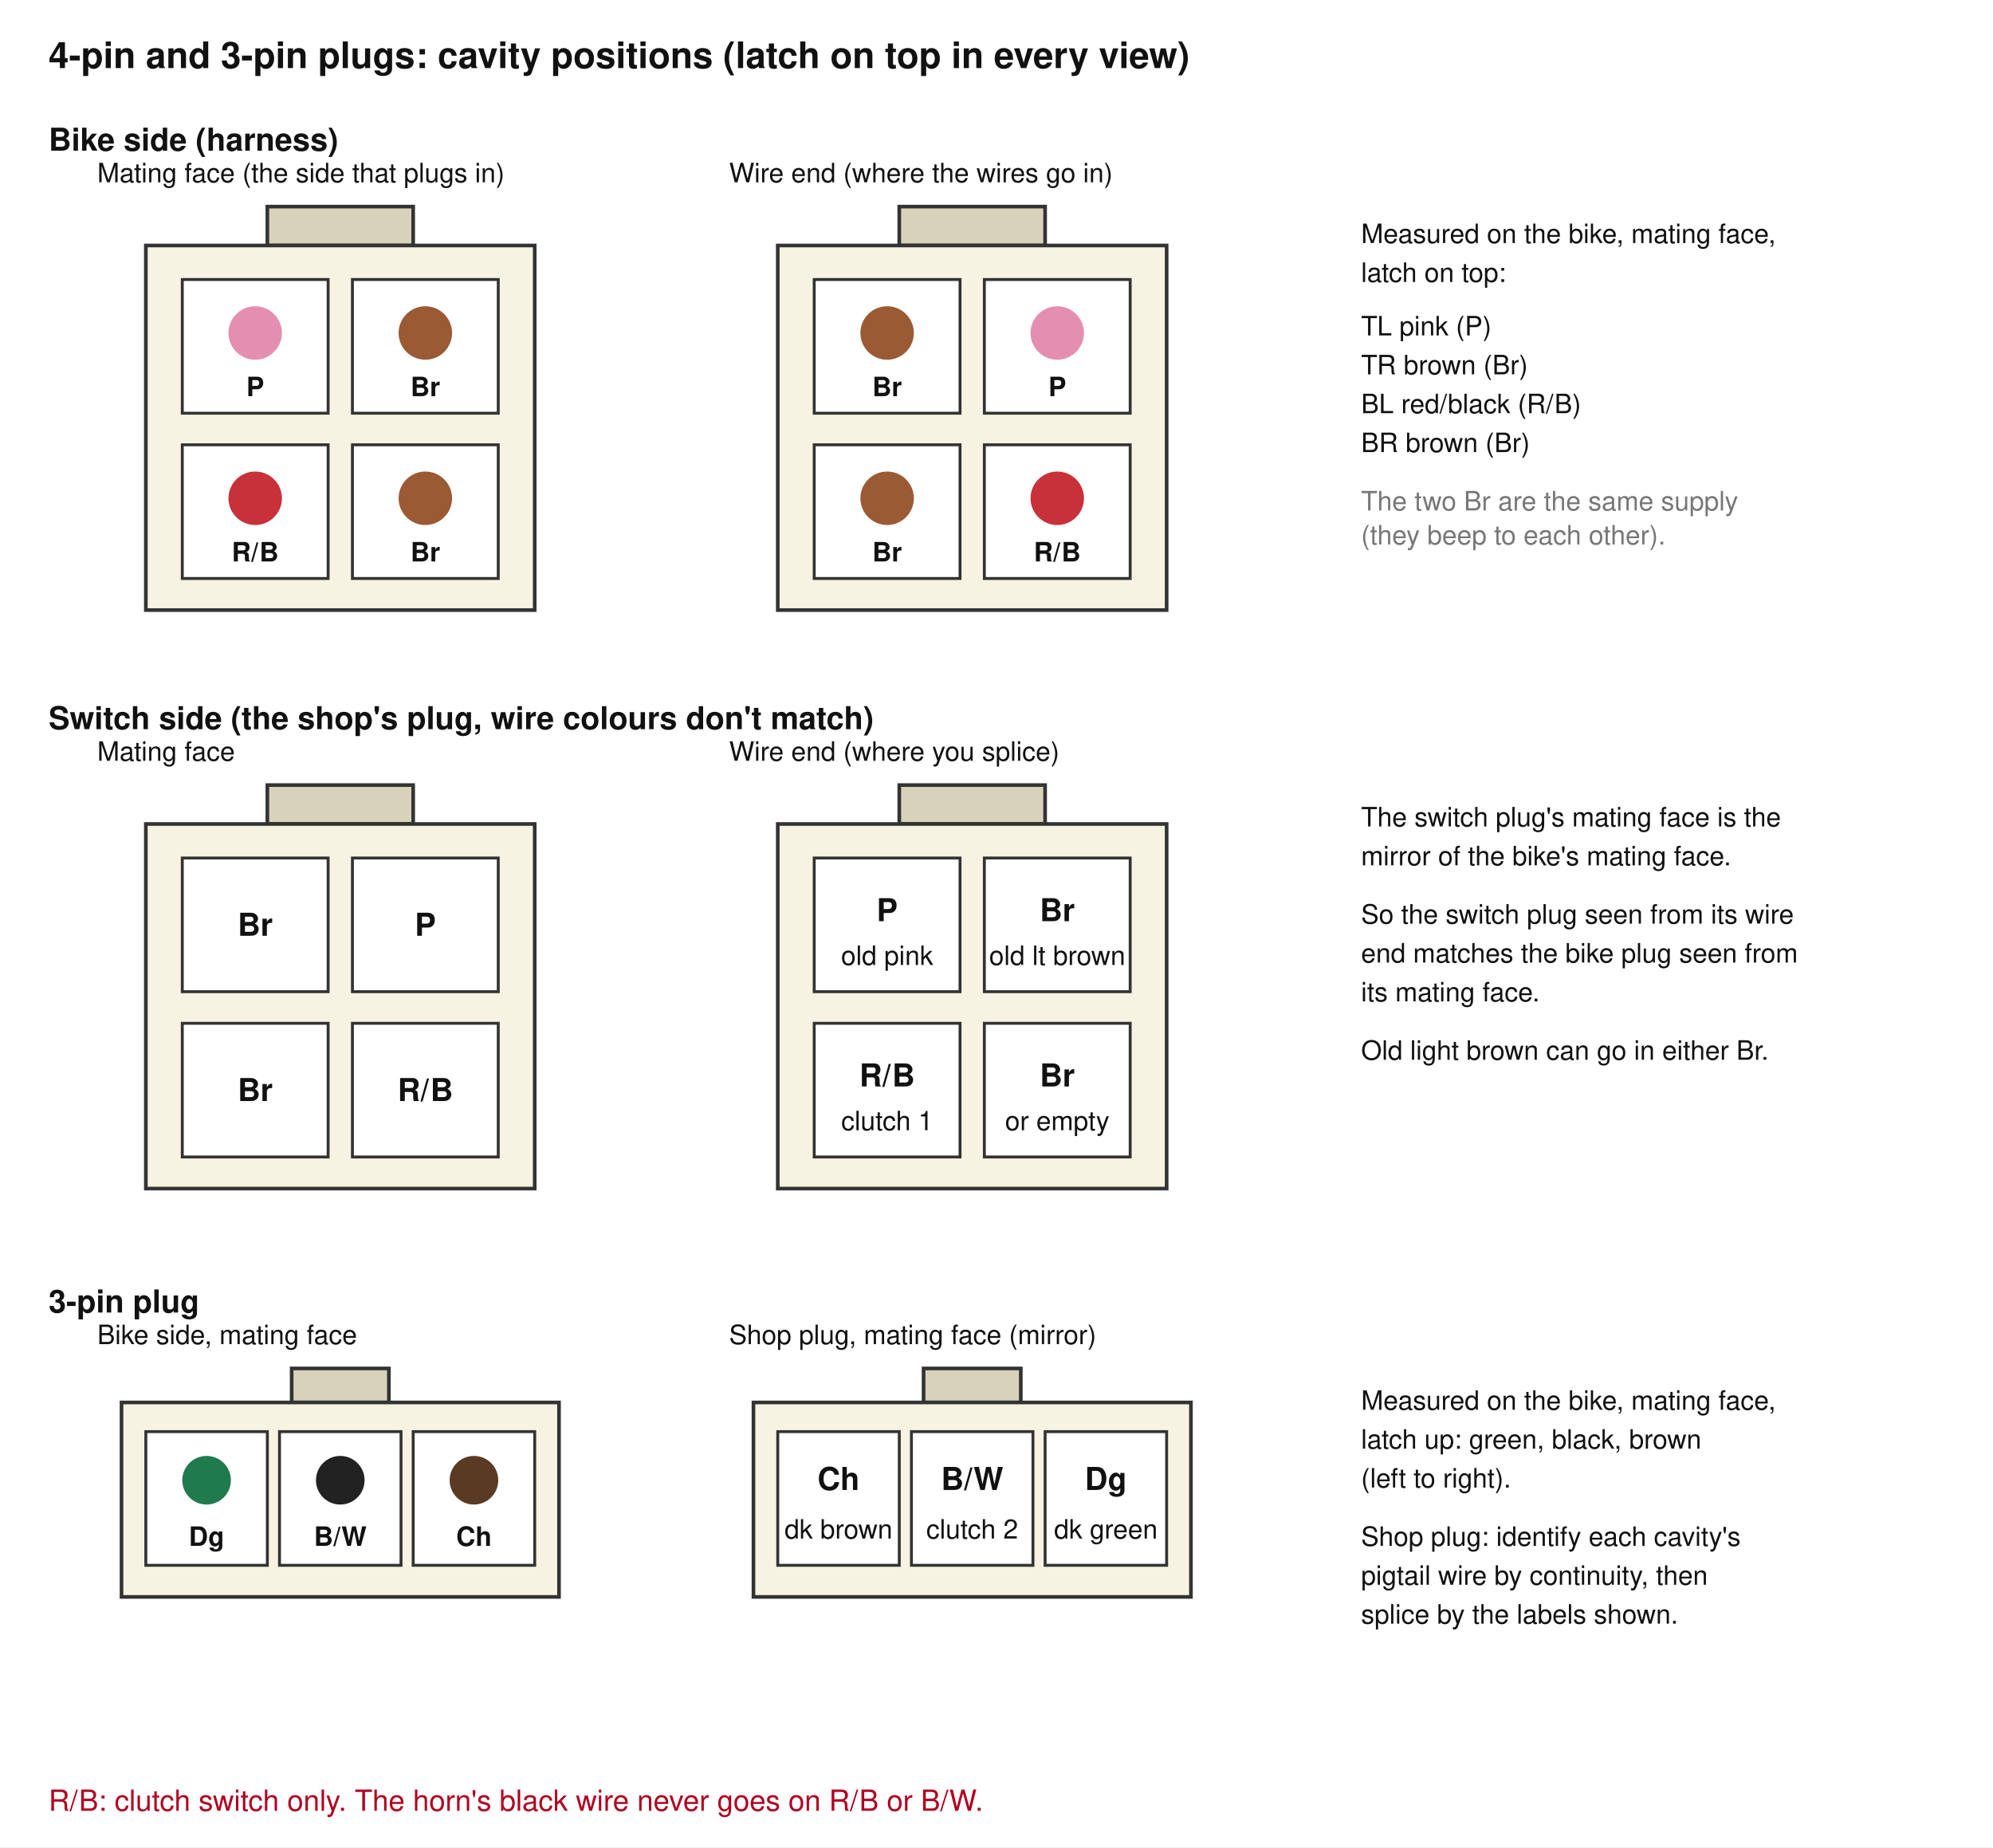
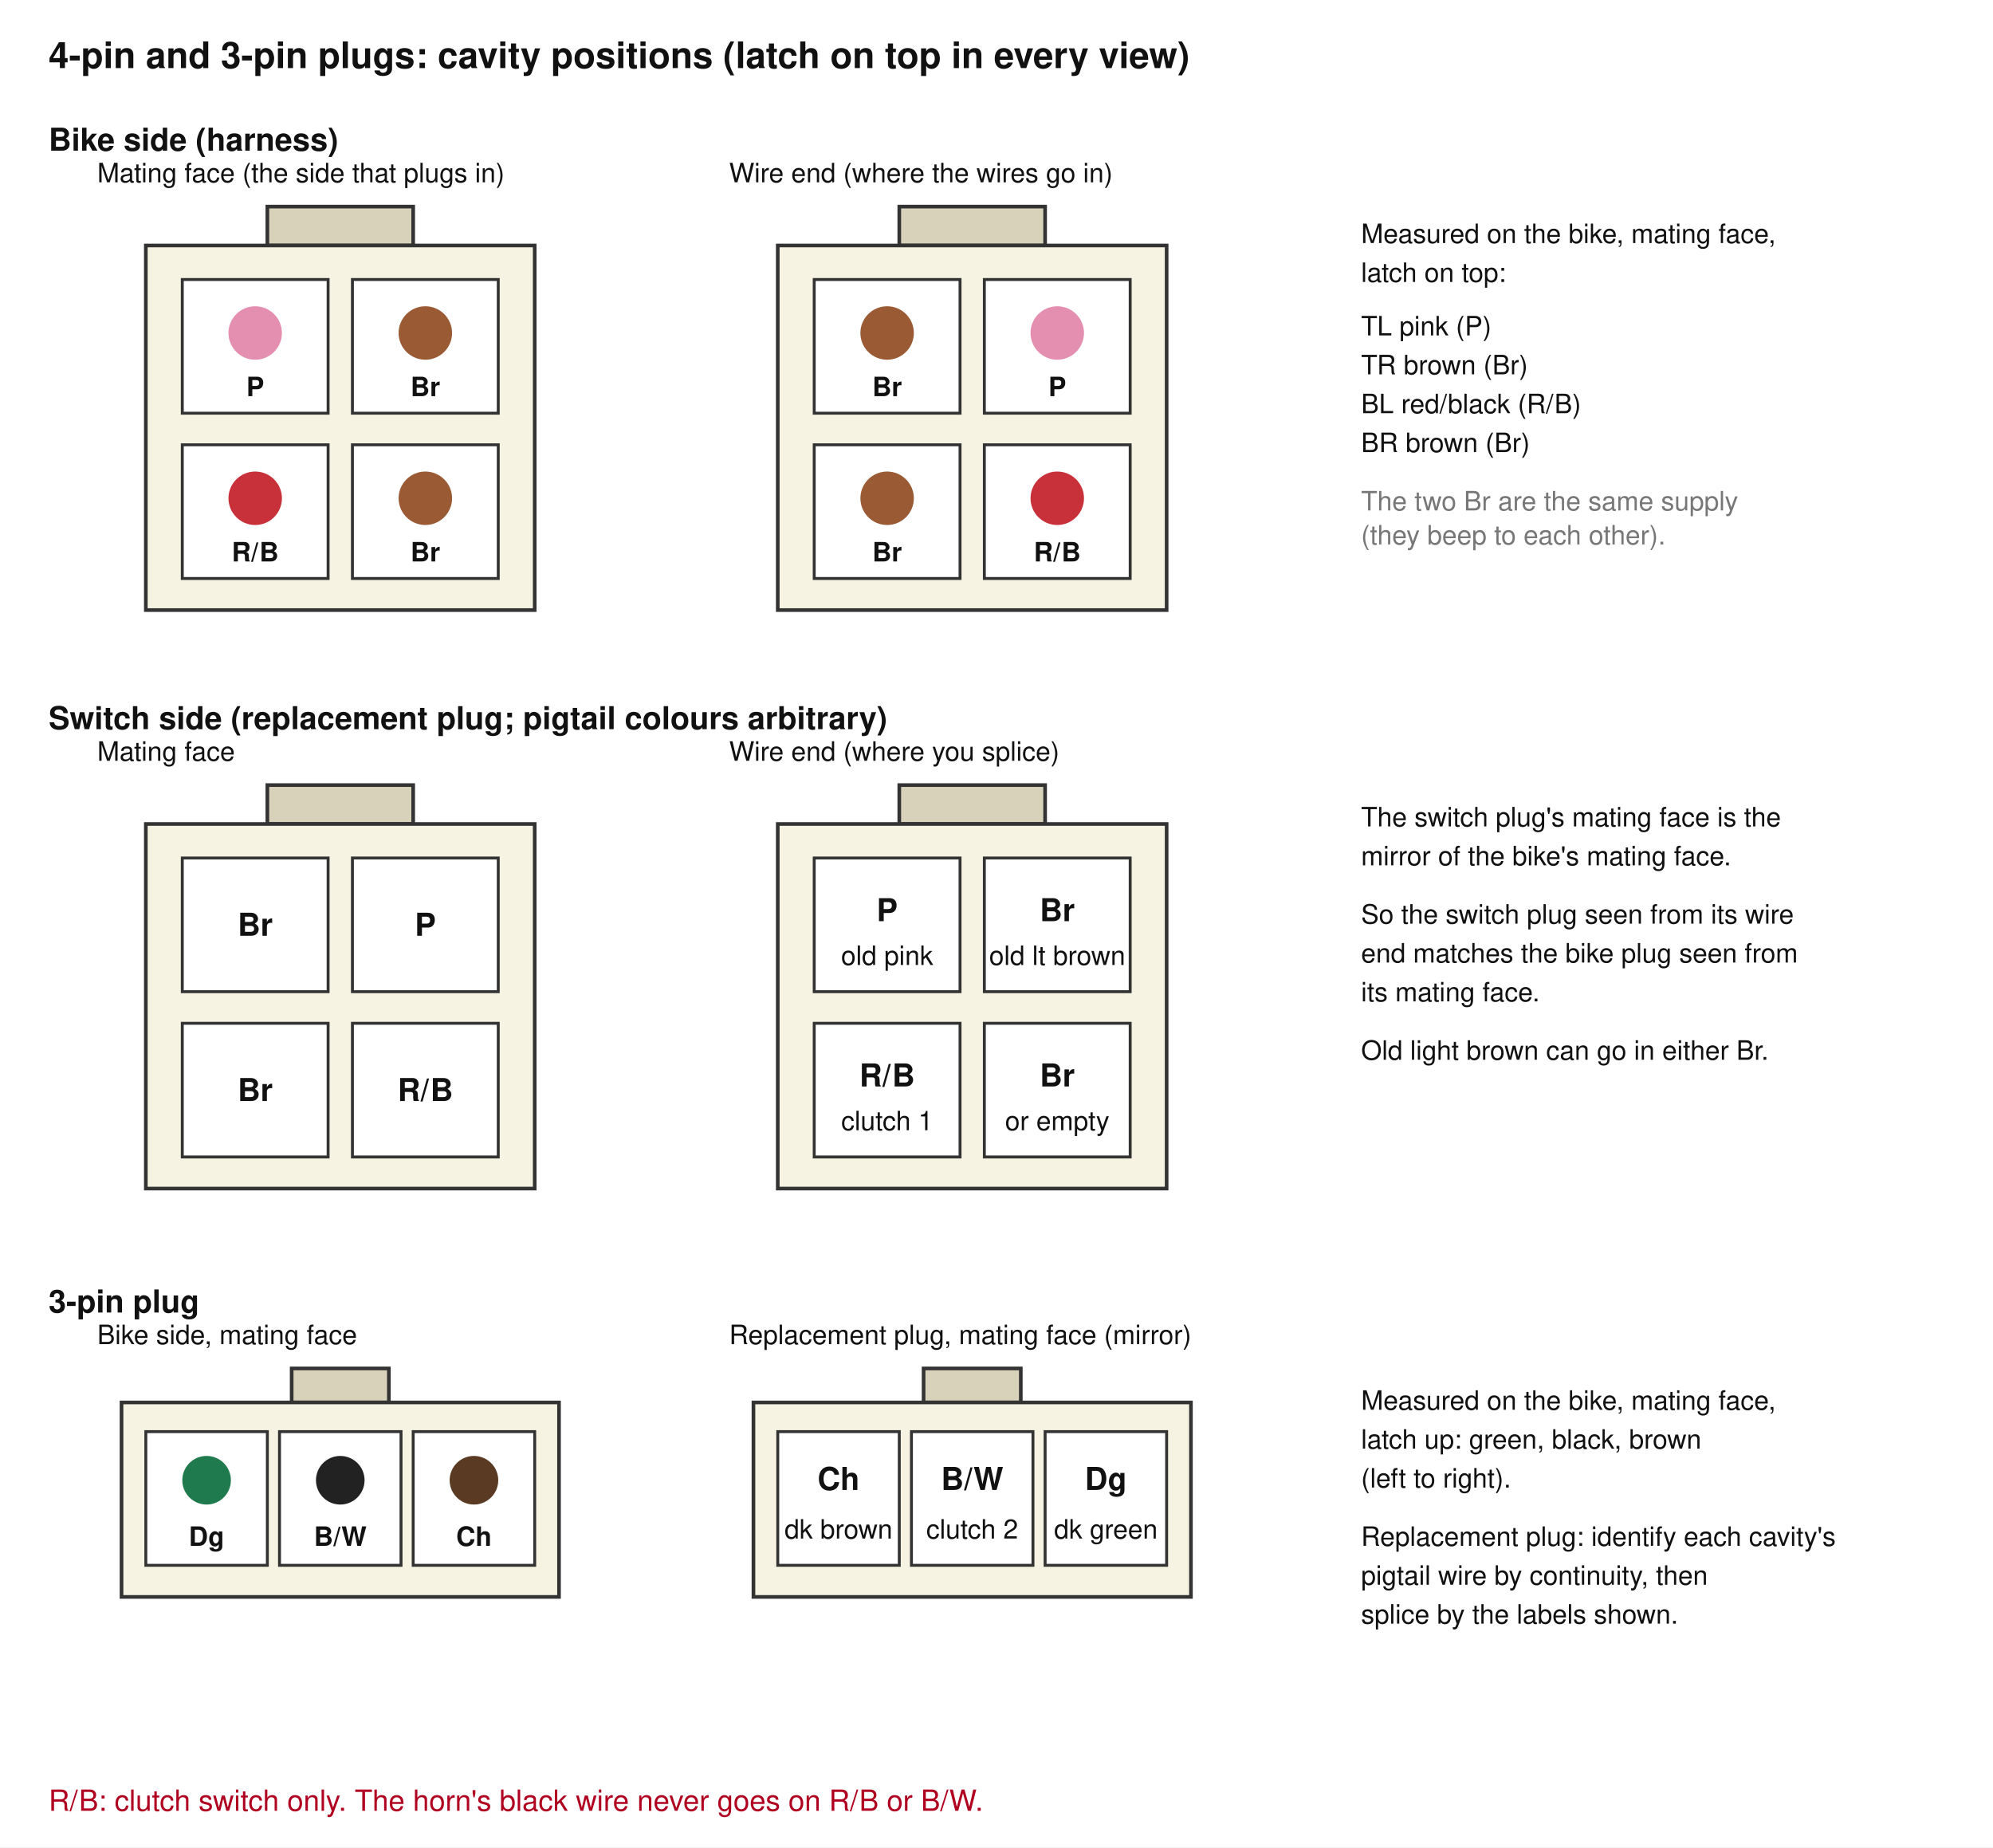
<svg xmlns="http://www.w3.org/2000/svg" viewBox="0 0 820 760" font-family="Helvetica, Arial, sans-serif" font-size="13">
  <rect width="820" height="760" fill="#ffffff" />
  <style>
    .t{fill:#111}
    .g{fill:#777}
    .h{font-weight:bold;font-size:15px}
    .b{font-weight:bold}
    .s{font-size:11px}
    .body{fill:#f7f3e3;stroke:#333;stroke-width:1.5}
    .latch{fill:#d8d2bb;stroke:#333;stroke-width:1.5}
    .cav{fill:#fff;stroke:#333;stroke-width:1.2}
    .warn{fill:#b00020;font-size:12px}
  </style>
  <text x="20" y="28" class="t h">4-pin and 3-pin plugs: cavity positions (latch on top in every view)</text>
  <text x="20" y="62" class="t b">Bike side (harness)</text>
  <g transform="translate(40,75)">
    <text x="0" y="0" class="t s">Mating face (the side that plugs in)</text>
    <rect x="70" y="10" width="60" height="16" class="latch" />
    <rect x="20" y="26" width="160" height="150" class="body" />
    <rect x="35" y="40" width="60" height="55" class="cav" />
    <circle cx="65" cy="62" r="11" fill="#e58fb0" />
    <text x="65" y="88" text-anchor="middle" class="t b s">P</text>
    <rect x="105" y="40" width="60" height="55" class="cav" />
    <circle cx="135" cy="62" r="11" fill="#9a5a34" />
    <text x="135" y="88" text-anchor="middle" class="t b s">Br</text>
    <rect x="35" y="108" width="60" height="55" class="cav" />
    <circle cx="65" cy="130" r="11" fill="#c8303a" />
    <text x="65" y="156" text-anchor="middle" class="t b s">R/B</text>
    <rect x="105" y="108" width="60" height="55" class="cav" />
    <circle cx="135" cy="130" r="11" fill="#9a5a34" />
    <text x="135" y="156" text-anchor="middle" class="t b s">Br</text>
  </g>
  <g transform="translate(300,75)">
    <text x="0" y="0" class="t s">Wire end (where the wires go in)</text>
    <rect x="70" y="10" width="60" height="16" class="latch" />
    <rect x="20" y="26" width="160" height="150" class="body" />
    <rect x="35" y="40" width="60" height="55" class="cav" />
    <circle cx="65" cy="62" r="11" fill="#9a5a34" />
    <text x="65" y="88" text-anchor="middle" class="t b s">Br</text>
    <rect x="105" y="40" width="60" height="55" class="cav" />
    <circle cx="135" cy="62" r="11" fill="#e58fb0" />
    <text x="135" y="88" text-anchor="middle" class="t b s">P</text>
    <rect x="35" y="108" width="60" height="55" class="cav" />
    <circle cx="65" cy="130" r="11" fill="#9a5a34" />
    <text x="65" y="156" text-anchor="middle" class="t b s">Br</text>
    <rect x="105" y="108" width="60" height="55" class="cav" />
    <circle cx="135" cy="130" r="11" fill="#c8303a" />
    <text x="135" y="156" text-anchor="middle" class="t b s">R/B</text>
  </g>
  <text x="560" y="100" class="t s">Measured on the bike, mating face,</text>
  <text x="560" y="116" class="t s">latch on top:</text>
  <text x="560" y="138" class="t s">TL pink (P)</text>
  <text x="560" y="154" class="t s">TR brown (Br)</text>
  <text x="560" y="170" class="t s">BL red/black (R/B)</text>
  <text x="560" y="186" class="t s">BR brown (Br)</text>
  <text x="560" y="210" class="g s">The two Br are the same supply</text>
  <text x="560" y="224" class="g s">(they beep to each other).</text>
-   <text x="20" y="300" class="t b">Switch side (the shop's plug, wire colours don't match)</text>
+   <text x="20" y="300" class="t b">Switch side (replacement plug; pigtail colours arbitrary)</text>
  <g transform="translate(40,313)">
    <text x="0" y="0" class="t s">Mating face</text>
    <rect x="70" y="10" width="60" height="16" class="latch" />
    <rect x="20" y="26" width="160" height="150" class="body" />
    <rect x="35" y="40" width="60" height="55" class="cav" />
    <text x="65" y="72" text-anchor="middle" class="t b">Br</text>
    <rect x="105" y="40" width="60" height="55" class="cav" />
    <text x="135" y="72" text-anchor="middle" class="t b">P</text>
    <rect x="35" y="108" width="60" height="55" class="cav" />
    <text x="65" y="140" text-anchor="middle" class="t b">Br</text>
    <rect x="105" y="108" width="60" height="55" class="cav" />
    <text x="135" y="140" text-anchor="middle" class="t b">R/B</text>
  </g>
  <g transform="translate(300,313)">
    <text x="0" y="0" class="t s">Wire end (where you splice)</text>
    <rect x="70" y="10" width="60" height="16" class="latch" />
    <rect x="20" y="26" width="160" height="150" class="body" />
    <rect x="35" y="40" width="60" height="55" class="cav" />
    <text x="65" y="66" text-anchor="middle" class="t b">P</text>
    <text x="65" y="84" text-anchor="middle" class="t s">old pink</text>
    <rect x="105" y="40" width="60" height="55" class="cav" />
    <text x="135" y="66" text-anchor="middle" class="t b">Br</text>
    <text x="135" y="84" text-anchor="middle" class="t s">old lt brown</text>
    <rect x="35" y="108" width="60" height="55" class="cav" />
    <text x="65" y="134" text-anchor="middle" class="t b">R/B</text>
    <text x="65" y="152" text-anchor="middle" class="t s">clutch 1</text>
    <rect x="105" y="108" width="60" height="55" class="cav" />
    <text x="135" y="134" text-anchor="middle" class="t b">Br</text>
    <text x="135" y="152" text-anchor="middle" class="t s">or empty</text>
  </g>
  <text x="560" y="340" class="t s">The switch plug's mating face is the</text>
  <text x="560" y="356" class="t s">mirror of the bike's mating face.</text>
  <text x="560" y="380" class="t s">So the switch plug seen from its wire</text>
  <text x="560" y="396" class="t s">end matches the bike plug seen from</text>
  <text x="560" y="412" class="t s">its mating face.</text>
  <text x="560" y="436" class="t s">Old light brown can go in either Br.</text>
  <text x="20" y="540" class="t b">3-pin plug</text>
  <g transform="translate(40,553)">
    <text x="0" y="0" class="t s">Bike side, mating face</text>
    <rect x="80" y="10" width="40" height="14" class="latch" />
    <rect x="10" y="24" width="180" height="80" class="body" />
    <rect x="20" y="36" width="50" height="55" class="cav" />
    <circle cx="45" cy="56" r="10" fill="#1f7a4d" />
    <text x="45" y="83" text-anchor="middle" class="t b s">Dg</text>
    <rect x="75" y="36" width="50" height="55" class="cav" />
    <circle cx="100" cy="56" r="10" fill="#222" />
    <text x="100" y="83" text-anchor="middle" class="t b s">B/W</text>
    <rect x="130" y="36" width="50" height="55" class="cav" />
    <circle cx="155" cy="56" r="10" fill="#5a3a22" />
    <text x="155" y="83" text-anchor="middle" class="t b s">Ch</text>
  </g>
  <g transform="translate(300,553)">
-     <text x="0" y="0" class="t s">Shop plug, mating face (mirror)</text>
+     <text x="0" y="0" class="t s">Replacement plug, mating face (mirror)</text>
    <rect x="80" y="10" width="40" height="14" class="latch" />
    <rect x="10" y="24" width="180" height="80" class="body" />
    <rect x="20" y="36" width="50" height="55" class="cav" />
    <text x="45" y="60" text-anchor="middle" class="t b">Ch</text>
    <text x="45" y="80" text-anchor="middle" class="t s">dk brown</text>
    <rect x="75" y="36" width="50" height="55" class="cav" />
    <text x="100" y="60" text-anchor="middle" class="t b">B/W</text>
    <text x="100" y="80" text-anchor="middle" class="t s">clutch 2</text>
    <rect x="130" y="36" width="50" height="55" class="cav" />
    <text x="155" y="60" text-anchor="middle" class="t b">Dg</text>
    <text x="155" y="80" text-anchor="middle" class="t s">dk green</text>
  </g>
  <text x="560" y="580" class="t s">Measured on the bike, mating face,</text>
  <text x="560" y="596" class="t s">latch up: green, black, brown</text>
  <text x="560" y="612" class="t s">(left to right).</text>
-   <text x="560" y="636" class="t s">Shop plug: identify each cavity's</text>
+   <text x="560" y="636" class="t s">Replacement plug: identify each cavity's</text>
  <text x="560" y="652" class="t s">pigtail wire by continuity, then</text>
  <text x="560" y="668" class="t s">splice by the labels shown.</text>
  <text x="20" y="745" class="warn">R/B: clutch switch only. The horn's black wire never goes on R/B or B/W.</text>
</svg>
